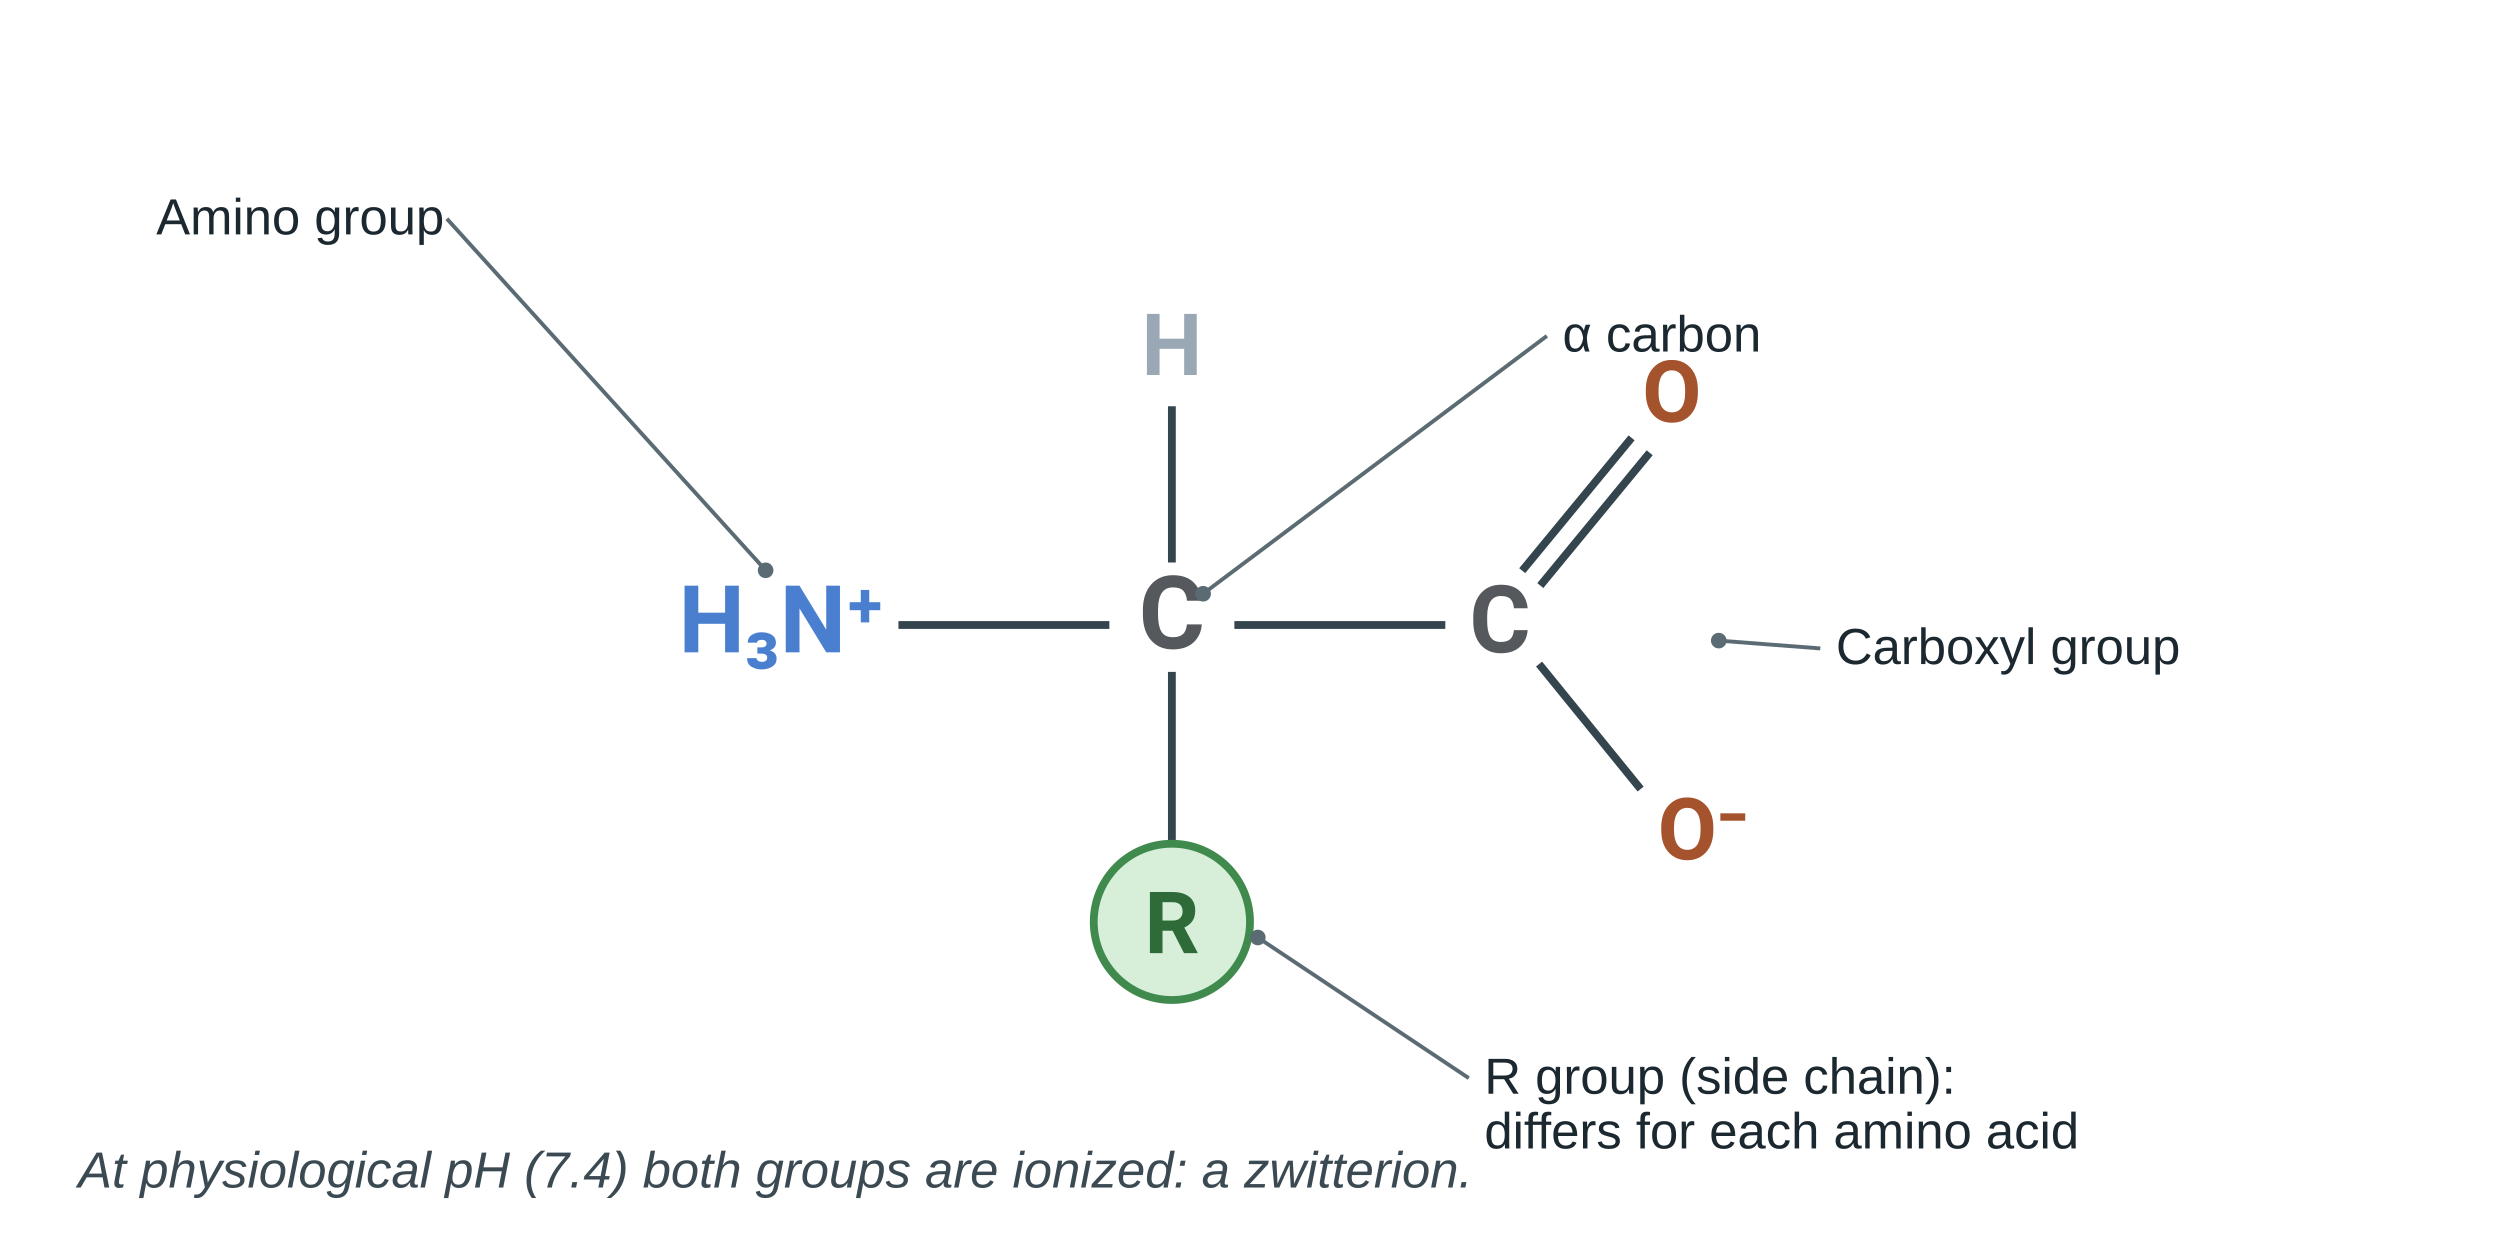
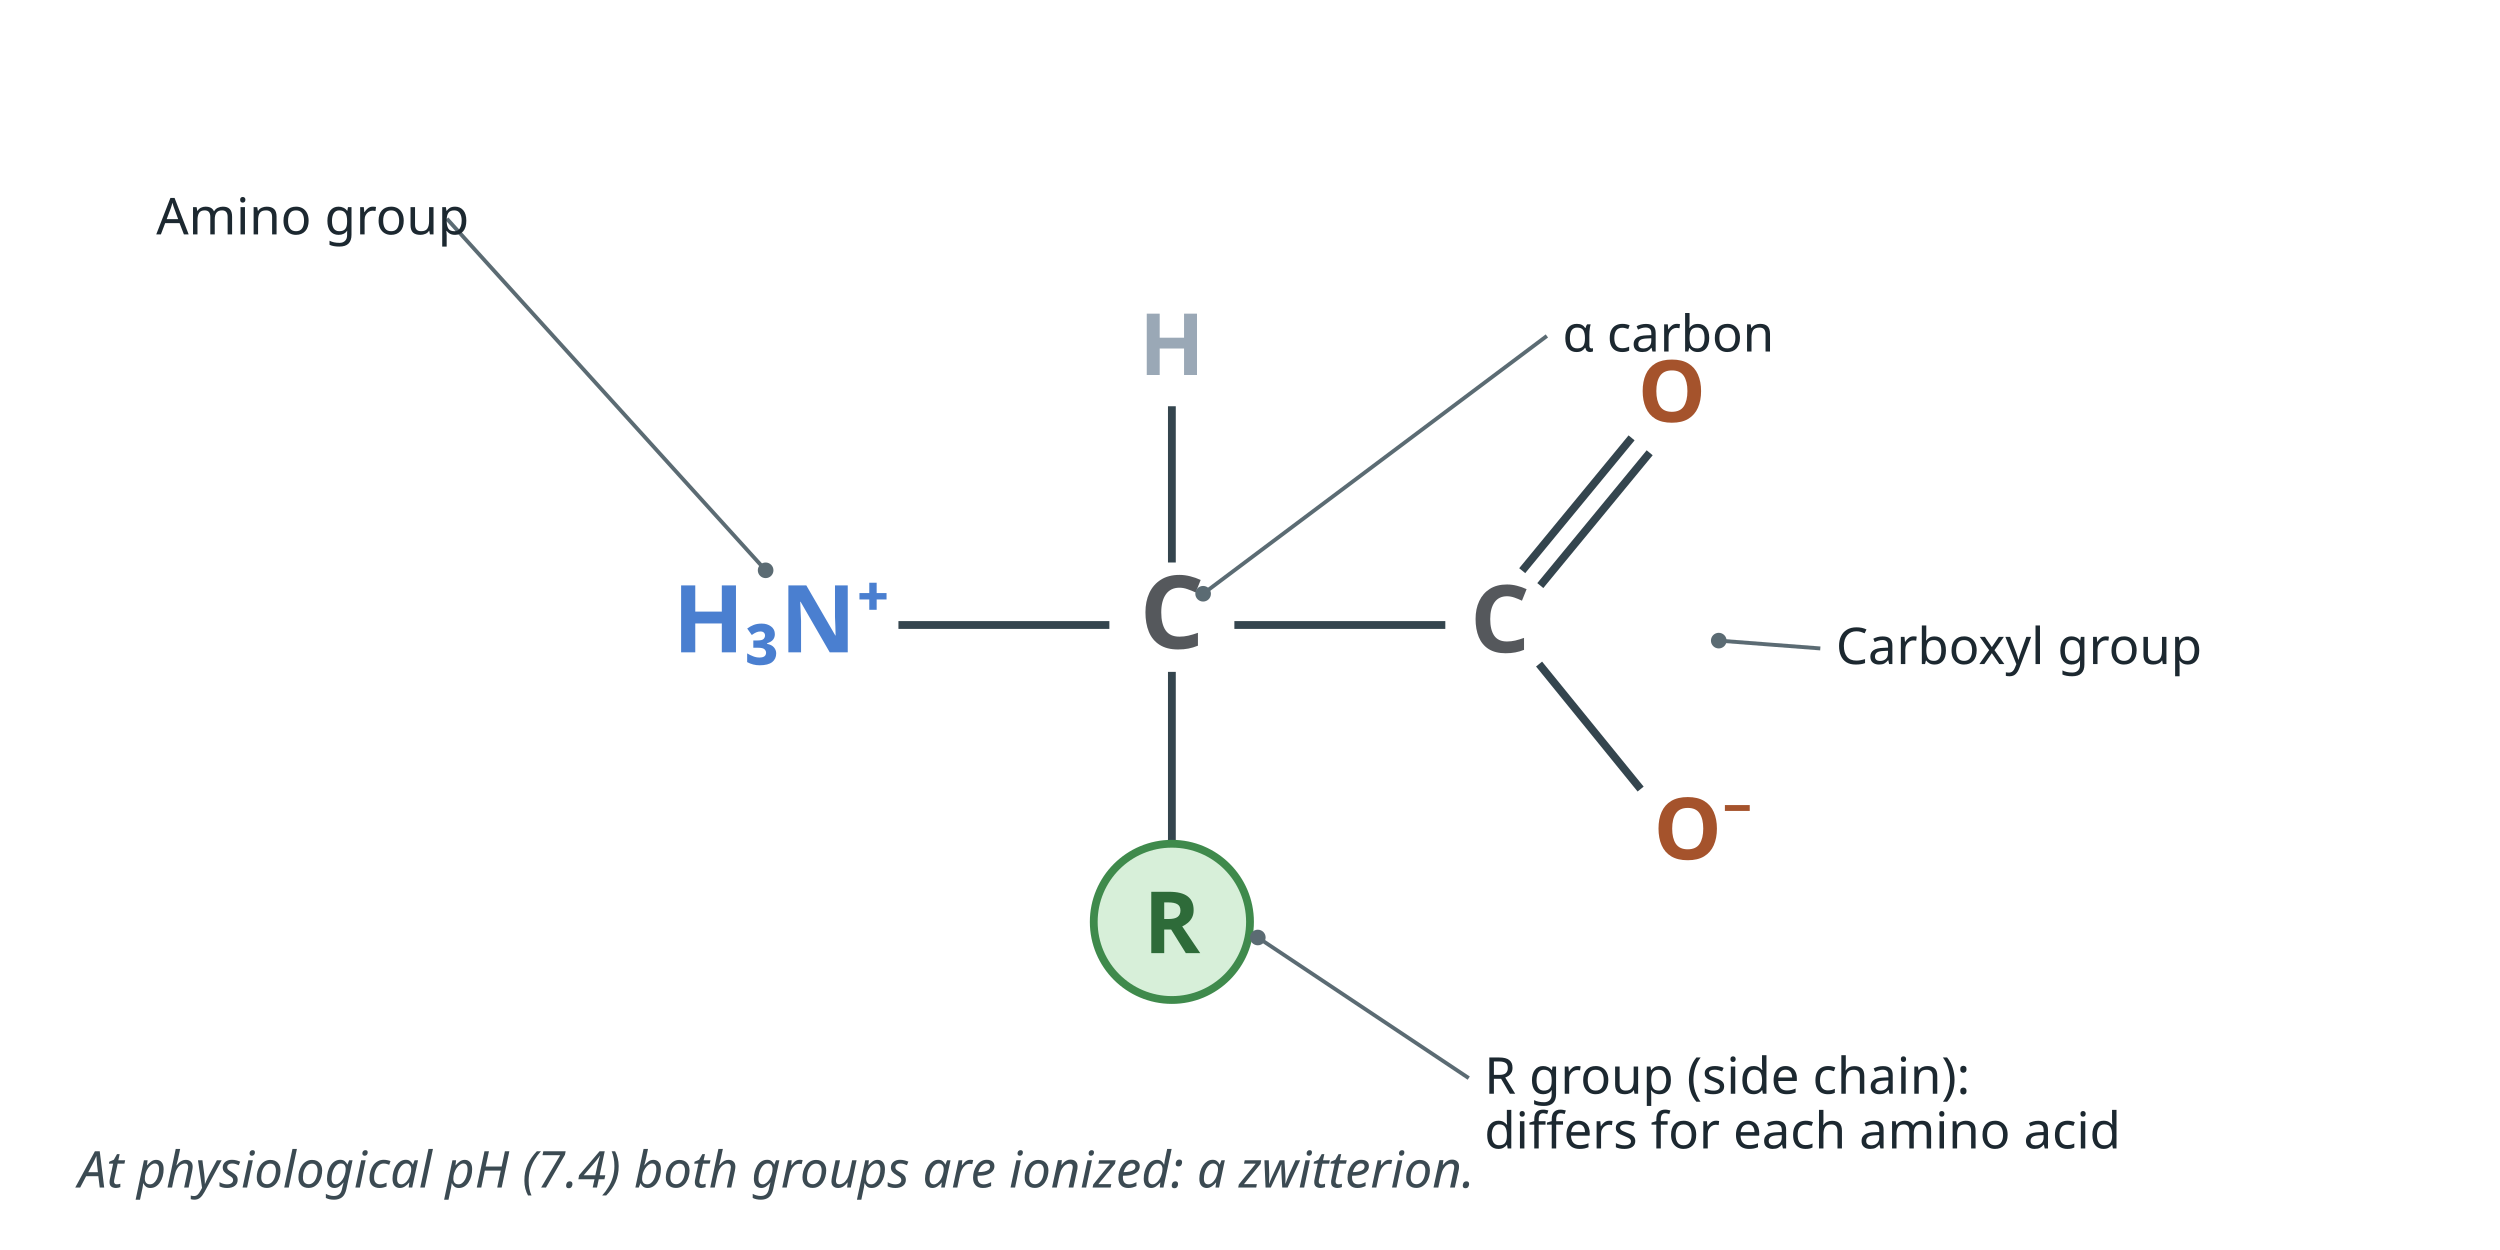
- <svg xmlns="http://www.w3.org/2000/svg" viewBox="0 0 640 320" role="img" aria-label="Ionized amino acid (zwitterion)" style="fill:rgb(0, 0, 0);stroke-width:1px;stroke-linecap:butt;stroke-linejoin:miter;opacity:1;fill-opacity:1;stroke-opacity:1;font-family:&quot;Source Sans 3&quot;, &quot;Segoe UI&quot;, system-ui, -apple-system, Roboto, Arial, sans-serif;font-size:17px;font-weight:400;text-anchor:start;dominant-baseline:auto;display:block;visibility:visible;">
-   <rect width="640" height="320" fill="#fff" style="fill:rgb(255, 255, 255);stroke:none;stroke-width:1px;stroke-linecap:butt;stroke-linejoin:miter;opacity:1;fill-opacity:1;stroke-opacity:1;font-family:&quot;Source Sans 3&quot;, &quot;Segoe UI&quot;, system-ui, -apple-system, Roboto, Arial, sans-serif;font-size:17px;font-weight:400;text-anchor:start;dominant-baseline:auto;display:inline;visibility:visible;" />
-   <g data-term="alpha-carbon" style="fill:rgb(0, 0, 0);stroke:none;stroke-width:1px;stroke-linecap:butt;stroke-linejoin:miter;opacity:1;fill-opacity:1;stroke-opacity:1;font-family:&quot;Source Sans 3&quot;, &quot;Segoe UI&quot;, system-ui, -apple-system, Roboto, Arial, sans-serif;font-size:17px;font-weight:400;text-anchor:start;dominant-baseline:auto;display:inline;visibility:visible;">
-     <text x="300" y="166" text-anchor="middle" font-family="Source Sans 3,Arial" font-size="26" font-weight="700" fill="#55585c" style="fill:rgb(85, 88, 92);stroke:none;stroke-width:1px;stroke-linecap:butt;stroke-linejoin:miter;opacity:1;fill-opacity:1;stroke-opacity:1;font-family:&quot;Source Sans 3&quot;, &quot;Segoe UI&quot;, system-ui, -apple-system, Roboto, Arial, sans-serif;font-size:26px;font-weight:700;text-anchor:middle;dominant-baseline:auto;display:block;visibility:visible;" data-l="1">C</text>
+ <svg xmlns="http://www.w3.org/2000/svg" viewBox="0 0 640 320" role="img" aria-label="Ionized amino acid (zwitterion)" style="fill:rgb(0, 0, 0);stroke:none;stroke-width:1px;stroke-dasharray:none;stroke-linecap:butt;stroke-linejoin:miter;fill-opacity:1;stroke-opacity:1;font-family:'Source Sans 3',system-ui,sans-serif;font-size:17px;font-weight:400;font-style:normal;text-anchor:start;letter-spacing:normal;visibility:visible;paint-order:normal;">
+   <rect width="640" height="320" fill="#fff" style="fill:rgb(255, 255, 255);" />
+   <g data-term="alpha-carbon" style="">
+     <text x="300" y="166" text-anchor="middle" font-family="Source Sans 3,Arial" font-size="26" font-weight="700" fill="#55585c" style="fill:rgb(85, 88, 92);font-size:26px;font-weight:700;text-anchor:middle;display:block;" data-l="1">C</text>
  </g>
-   <g data-term="fg-amino" style="fill:rgb(0, 0, 0);stroke:none;stroke-width:1px;stroke-linecap:butt;stroke-linejoin:miter;opacity:1;fill-opacity:1;stroke-opacity:1;font-family:&quot;Source Sans 3&quot;, &quot;Segoe UI&quot;, system-ui, -apple-system, Roboto, Arial, sans-serif;font-size:17px;font-weight:400;text-anchor:start;dominant-baseline:auto;display:inline;visibility:visible;">
-     <line x1="284" y1="160" x2="230" y2="160" stroke="#34454e" stroke-width="2" style="fill:rgb(0, 0, 0);stroke:rgb(52, 69, 78);stroke-width:2px;stroke-linecap:butt;stroke-linejoin:miter;opacity:1;fill-opacity:1;stroke-opacity:1;font-family:&quot;Source Sans 3&quot;, &quot;Segoe UI&quot;, system-ui, -apple-system, Roboto, Arial, sans-serif;font-size:17px;font-weight:400;text-anchor:start;dominant-baseline:auto;display:inline;visibility:visible;" />
-     <text x="200" y="167" text-anchor="middle" font-family="Source Sans 3,Arial" font-size="24" font-weight="700" fill="#4a7fd0" style="fill:rgb(74, 127, 208);stroke:none;stroke-width:1px;stroke-linecap:butt;stroke-linejoin:miter;opacity:1;fill-opacity:1;stroke-opacity:1;font-family:&quot;Source Sans 3&quot;, &quot;Segoe UI&quot;, system-ui, -apple-system, Roboto, Arial, sans-serif;font-size:24px;font-weight:700;text-anchor:middle;dominant-baseline:auto;display:block;visibility:visible;" data-l="1">H₃N⁺</text>
+   <g data-term="fg-amino" style="">
+     <line x1="284" y1="160" x2="230" y2="160" stroke="#34454e" stroke-width="2" style="stroke:rgb(52, 69, 78);stroke-width:2px;" />
+     <text x="200" y="167" text-anchor="middle" font-family="Source Sans 3,Arial" font-size="24" font-weight="700" fill="#4a7fd0" style="fill:rgb(74, 127, 208);font-size:24px;font-weight:700;text-anchor:middle;display:block;" data-l="1">H₃N⁺</text>
  </g>
-   <g data-term="fg-carboxyl" style="fill:rgb(0, 0, 0);stroke:none;stroke-width:1px;stroke-linecap:butt;stroke-linejoin:miter;opacity:1;fill-opacity:1;stroke-opacity:1;font-family:&quot;Source Sans 3&quot;, &quot;Segoe UI&quot;, system-ui, -apple-system, Roboto, Arial, sans-serif;font-size:17px;font-weight:400;text-anchor:start;dominant-baseline:auto;display:inline;visibility:visible;">
-     <line x1="316" y1="160" x2="370" y2="160" stroke="#34454e" stroke-width="2" style="fill:rgb(0, 0, 0);stroke:rgb(52, 69, 78);stroke-width:2px;stroke-linecap:butt;stroke-linejoin:miter;opacity:1;fill-opacity:1;stroke-opacity:1;font-family:&quot;Source Sans 3&quot;, &quot;Segoe UI&quot;, system-ui, -apple-system, Roboto, Arial, sans-serif;font-size:17px;font-weight:400;text-anchor:start;dominant-baseline:auto;display:inline;visibility:visible;" />
-     <text x="384" y="167" text-anchor="middle" font-family="Source Sans 3,Arial" font-size="24" font-weight="700" fill="#55585c" style="fill:rgb(85, 88, 92);stroke:none;stroke-width:1px;stroke-linecap:butt;stroke-linejoin:miter;opacity:1;fill-opacity:1;stroke-opacity:1;font-family:&quot;Source Sans 3&quot;, &quot;Segoe UI&quot;, system-ui, -apple-system, Roboto, Arial, sans-serif;font-size:24px;font-weight:700;text-anchor:middle;dominant-baseline:auto;display:block;visibility:visible;" data-l="1">C</text>
-     <line x1="389.684" y1="146.093" x2="417.684" y2="112.093" stroke="#34454e" stroke-width="2" style="fill:rgb(0, 0, 0);stroke:rgb(52, 69, 78);stroke-width:2px;stroke-linecap:butt;stroke-linejoin:miter;opacity:1;fill-opacity:1;stroke-opacity:1;font-family:&quot;Source Sans 3&quot;, &quot;Segoe UI&quot;, system-ui, -apple-system, Roboto, Arial, sans-serif;font-size:17px;font-weight:400;text-anchor:start;dominant-baseline:auto;display:inline;visibility:visible;" />
-     <line x1="394.316" y1="149.907" x2="422.316" y2="115.907" stroke="#34454e" stroke-width="2" style="fill:rgb(0, 0, 0);stroke:rgb(52, 69, 78);stroke-width:2px;stroke-linecap:butt;stroke-linejoin:miter;opacity:1;fill-opacity:1;stroke-opacity:1;font-family:&quot;Source Sans 3&quot;, &quot;Segoe UI&quot;, system-ui, -apple-system, Roboto, Arial, sans-serif;font-size:17px;font-weight:400;text-anchor:start;dominant-baseline:auto;display:inline;visibility:visible;" />
-     <text x="428" y="108" text-anchor="middle" font-family="Source Sans 3,Arial" font-size="22" font-weight="700" fill="#a5532c" style="fill:rgb(165, 83, 44);stroke:none;stroke-width:1px;stroke-linecap:butt;stroke-linejoin:miter;opacity:1;fill-opacity:1;stroke-opacity:1;font-family:&quot;Source Sans 3&quot;, &quot;Segoe UI&quot;, system-ui, -apple-system, Roboto, Arial, sans-serif;font-size:22px;font-weight:700;text-anchor:middle;dominant-baseline:auto;display:block;visibility:visible;" data-l="1">O</text>
-     <line x1="394" y1="170" x2="420" y2="202" stroke="#34454e" stroke-width="2" style="fill:rgb(0, 0, 0);stroke:rgb(52, 69, 78);stroke-width:2px;stroke-linecap:butt;stroke-linejoin:miter;opacity:1;fill-opacity:1;stroke-opacity:1;font-family:&quot;Source Sans 3&quot;, &quot;Segoe UI&quot;, system-ui, -apple-system, Roboto, Arial, sans-serif;font-size:17px;font-weight:400;text-anchor:start;dominant-baseline:auto;display:inline;visibility:visible;" />
-     <text x="436" y="220" text-anchor="middle" font-family="Source Sans 3,Arial" font-size="22" font-weight="700" fill="#a5532c" style="fill:rgb(165, 83, 44);stroke:none;stroke-width:1px;stroke-linecap:butt;stroke-linejoin:miter;opacity:1;fill-opacity:1;stroke-opacity:1;font-family:&quot;Source Sans 3&quot;, &quot;Segoe UI&quot;, system-ui, -apple-system, Roboto, Arial, sans-serif;font-size:22px;font-weight:700;text-anchor:middle;dominant-baseline:auto;display:block;visibility:visible;" data-l="1">O⁻</text>
+   <g data-term="fg-carboxyl" style="">
+     <line x1="316" y1="160" x2="370" y2="160" stroke="#34454e" stroke-width="2" style="stroke:rgb(52, 69, 78);stroke-width:2px;" />
+     <text x="384" y="167" text-anchor="middle" font-family="Source Sans 3,Arial" font-size="24" font-weight="700" fill="#55585c" style="fill:rgb(85, 88, 92);font-size:24px;font-weight:700;text-anchor:middle;display:block;" data-l="1">C</text>
+     <line x1="389.684" y1="146.093" x2="417.684" y2="112.093" stroke="#34454e" stroke-width="2" style="stroke:rgb(52, 69, 78);stroke-width:2px;" />
+     <line x1="394.316" y1="149.907" x2="422.316" y2="115.907" stroke="#34454e" stroke-width="2" style="stroke:rgb(52, 69, 78);stroke-width:2px;" />
+     <text x="428" y="108" text-anchor="middle" font-family="Source Sans 3,Arial" font-size="22" font-weight="700" fill="#a5532c" style="fill:rgb(165, 83, 44);font-size:22px;font-weight:700;text-anchor:middle;display:block;" data-l="1">O</text>
+     <line x1="394" y1="170" x2="420" y2="202" stroke="#34454e" stroke-width="2" style="stroke:rgb(52, 69, 78);stroke-width:2px;" />
+     <text x="436" y="220" text-anchor="middle" font-family="Source Sans 3,Arial" font-size="22" font-weight="700" fill="#a5532c" style="fill:rgb(165, 83, 44);font-size:22px;font-weight:700;text-anchor:middle;display:block;" data-l="1">O⁻</text>
  </g>
-   <line x1="300" y1="144" x2="300" y2="104" stroke="#34454e" stroke-width="2" style="fill:rgb(0, 0, 0);stroke:rgb(52, 69, 78);stroke-width:2px;stroke-linecap:butt;stroke-linejoin:miter;opacity:1;fill-opacity:1;stroke-opacity:1;font-family:&quot;Source Sans 3&quot;, &quot;Segoe UI&quot;, system-ui, -apple-system, Roboto, Arial, sans-serif;font-size:17px;font-weight:400;text-anchor:start;dominant-baseline:auto;display:inline;visibility:visible;" />
-   <text x="300" y="96" text-anchor="middle" font-family="Source Sans 3,Arial" font-size="22" font-weight="700" fill="#9aa8b6" style="fill:rgb(154, 168, 182);stroke:none;stroke-width:1px;stroke-linecap:butt;stroke-linejoin:miter;opacity:1;fill-opacity:1;stroke-opacity:1;font-family:&quot;Source Sans 3&quot;, &quot;Segoe UI&quot;, system-ui, -apple-system, Roboto, Arial, sans-serif;font-size:22px;font-weight:700;text-anchor:middle;dominant-baseline:auto;display:block;visibility:visible;" data-l="1">H</text>
-   <g data-term="r-group" style="fill:rgb(0, 0, 0);stroke:none;stroke-width:1px;stroke-linecap:butt;stroke-linejoin:miter;opacity:1;fill-opacity:1;stroke-opacity:1;font-family:&quot;Source Sans 3&quot;, &quot;Segoe UI&quot;, system-ui, -apple-system, Roboto, Arial, sans-serif;font-size:17px;font-weight:400;text-anchor:start;dominant-baseline:auto;display:inline;visibility:visible;">
-     <line x1="300" y1="172" x2="300" y2="216" stroke="#34454e" stroke-width="2" style="fill:rgb(0, 0, 0);stroke:rgb(52, 69, 78);stroke-width:2px;stroke-linecap:butt;stroke-linejoin:miter;opacity:1;fill-opacity:1;stroke-opacity:1;font-family:&quot;Source Sans 3&quot;, &quot;Segoe UI&quot;, system-ui, -apple-system, Roboto, Arial, sans-serif;font-size:17px;font-weight:400;text-anchor:start;dominant-baseline:auto;display:inline;visibility:visible;" />
-     <circle cx="300" cy="236" r="20" fill="#d7efd9" stroke="#3f8a4c" stroke-width="2" style="fill:rgb(215, 239, 217);stroke:rgb(63, 138, 76);stroke-width:2px;stroke-linecap:butt;stroke-linejoin:miter;opacity:1;fill-opacity:1;stroke-opacity:1;font-family:&quot;Source Sans 3&quot;, &quot;Segoe UI&quot;, system-ui, -apple-system, Roboto, Arial, sans-serif;font-size:17px;font-weight:400;text-anchor:start;dominant-baseline:auto;display:inline;visibility:visible;" />
-     <text x="300" y="244" text-anchor="middle" font-family="Source Sans 3,Arial" font-size="22" font-weight="700" fill="#2e6b39" style="fill:rgb(46, 107, 57);stroke:none;stroke-width:1px;stroke-linecap:butt;stroke-linejoin:miter;opacity:1;fill-opacity:1;stroke-opacity:1;font-family:&quot;Source Sans 3&quot;, &quot;Segoe UI&quot;, system-ui, -apple-system, Roboto, Arial, sans-serif;font-size:22px;font-weight:700;text-anchor:middle;dominant-baseline:auto;display:block;visibility:visible;" data-l="1">R</text>
+   <line x1="300" y1="144" x2="300" y2="104" stroke="#34454e" stroke-width="2" style="stroke:rgb(52, 69, 78);stroke-width:2px;" />
+   <text x="300" y="96" text-anchor="middle" font-family="Source Sans 3,Arial" font-size="22" font-weight="700" fill="#9aa8b6" style="fill:rgb(154, 168, 182);font-size:22px;font-weight:700;text-anchor:middle;display:block;" data-l="1">H</text>
+   <g data-term="r-group" style="">
+     <line x1="300" y1="172" x2="300" y2="216" stroke="#34454e" stroke-width="2" style="stroke:rgb(52, 69, 78);stroke-width:2px;" />
+     <circle cx="300" cy="236" r="20" fill="#d7efd9" stroke="#3f8a4c" stroke-width="2" style="fill:rgb(215, 239, 217);stroke:rgb(63, 138, 76);stroke-width:2px;" />
+     <text x="300" y="244" text-anchor="middle" font-family="Source Sans 3,Arial" font-size="22" font-weight="700" fill="#2e6b39" style="fill:rgb(46, 107, 57);font-size:22px;font-weight:700;text-anchor:middle;display:block;" data-l="1">R</text>
  </g>
-   <g style="fill:rgb(0, 0, 0);stroke:none;stroke-width:1px;stroke-linecap:butt;stroke-linejoin:miter;opacity:1;fill-opacity:1;stroke-opacity:1;font-family:&quot;Source Sans 3&quot;, &quot;Segoe UI&quot;, system-ui, -apple-system, Roboto, Arial, sans-serif;font-size:17px;font-weight:400;text-anchor:start;dominant-baseline:auto;display:inline;visibility:visible;">
-     <g data-term="fg-amino" style="fill:rgb(0, 0, 0);stroke:none;stroke-width:1px;stroke-linecap:butt;stroke-linejoin:miter;opacity:1;fill-opacity:1;stroke-opacity:1;font-family:&quot;Source Sans 3&quot;, &quot;Segoe UI&quot;, system-ui, -apple-system, Roboto, Arial, sans-serif;font-size:17px;font-weight:400;text-anchor:start;dominant-baseline:auto;display:inline;visibility:visible;">
-       <line x1="114.4" y1="56" x2="196" y2="146" style="fill:none;stroke:rgb(91, 107, 115);stroke-width:1px;stroke-linecap:butt;stroke-linejoin:miter;opacity:1;fill-opacity:1;stroke-opacity:1;font-family:&quot;Source Sans 3&quot;, &quot;Segoe UI&quot;, system-ui, -apple-system, Roboto, Arial, sans-serif;font-size:17px;font-weight:400;text-anchor:start;dominant-baseline:auto;display:inline;visibility:visible;" />
-       <circle cx="196" cy="146" r="2" fill="#5b6b73" style="fill:rgb(91, 107, 115);stroke:none;stroke-width:1px;stroke-linecap:butt;stroke-linejoin:miter;opacity:1;fill-opacity:1;stroke-opacity:1;font-family:&quot;Source Sans 3&quot;, &quot;Segoe UI&quot;, system-ui, -apple-system, Roboto, Arial, sans-serif;font-size:17px;font-weight:400;text-anchor:start;dominant-baseline:auto;display:inline;visibility:visible;" />
-       <text x="40" y="60" text-anchor="start" style="fill:rgb(28, 40, 48);stroke:none;stroke-width:1px;stroke-linecap:butt;stroke-linejoin:miter;opacity:1;fill-opacity:1;stroke-opacity:1;font-family:&quot;Source Sans 3&quot;, Arial, sans-serif;font-size:13px;font-weight:400;text-anchor:start;dominant-baseline:auto;display:block;visibility:visible;" data-l="1">
-         <tspan x="40" dy="0" style="fill:rgb(28, 40, 48);stroke:none;stroke-width:1px;stroke-linecap:butt;stroke-linejoin:miter;opacity:1;fill-opacity:1;stroke-opacity:1;font-family:&quot;Source Sans 3&quot;, Arial, sans-serif;font-size:13px;font-weight:400;text-anchor:start;dominant-baseline:auto;display:inline;visibility:visible;" data-l="1">Amino group</tspan>
+   <g style="">
+     <g data-term="fg-amino" style="">
+       <line x1="114.4" y1="56" x2="196" y2="146" style="fill:none;stroke:rgb(91, 107, 115);" />
+       <circle cx="196" cy="146" r="2" fill="#5b6b73" style="fill:rgb(91, 107, 115);" />
+       <text x="40" y="60" text-anchor="start" style="fill:rgb(28, 40, 48);font-family:'Source Sans 3',system-ui,sans-serif;font-size:13px;display:block;" data-l="1">
+         <tspan x="40" dy="0" style="" data-l="1">Amino group</tspan>
      </text>
    </g>
-     <g data-term="alpha-carbon" style="fill:rgb(0, 0, 0);stroke:none;stroke-width:1px;stroke-linecap:butt;stroke-linejoin:miter;opacity:1;fill-opacity:1;stroke-opacity:1;font-family:&quot;Source Sans 3&quot;, &quot;Segoe UI&quot;, system-ui, -apple-system, Roboto, Arial, sans-serif;font-size:17px;font-weight:400;text-anchor:start;dominant-baseline:auto;display:inline;visibility:visible;">
-       <line x1="396" y1="86" x2="308" y2="152" style="fill:none;stroke:rgb(91, 107, 115);stroke-width:1px;stroke-linecap:butt;stroke-linejoin:miter;opacity:1;fill-opacity:1;stroke-opacity:1;font-family:&quot;Source Sans 3&quot;, &quot;Segoe UI&quot;, system-ui, -apple-system, Roboto, Arial, sans-serif;font-size:17px;font-weight:400;text-anchor:start;dominant-baseline:auto;display:inline;visibility:visible;" />
-       <circle cx="308" cy="152" r="2" fill="#5b6b73" style="fill:rgb(91, 107, 115);stroke:none;stroke-width:1px;stroke-linecap:butt;stroke-linejoin:miter;opacity:1;fill-opacity:1;stroke-opacity:1;font-family:&quot;Source Sans 3&quot;, &quot;Segoe UI&quot;, system-ui, -apple-system, Roboto, Arial, sans-serif;font-size:17px;font-weight:400;text-anchor:start;dominant-baseline:auto;display:inline;visibility:visible;" />
-       <text x="400" y="90" text-anchor="start" style="fill:rgb(28, 40, 48);stroke:none;stroke-width:1px;stroke-linecap:butt;stroke-linejoin:miter;opacity:1;fill-opacity:1;stroke-opacity:1;font-family:&quot;Source Sans 3&quot;, Arial, sans-serif;font-size:13px;font-weight:400;text-anchor:start;dominant-baseline:auto;display:block;visibility:visible;" data-l="1">
-         <tspan x="400" dy="0" style="fill:rgb(28, 40, 48);stroke:none;stroke-width:1px;stroke-linecap:butt;stroke-linejoin:miter;opacity:1;fill-opacity:1;stroke-opacity:1;font-family:&quot;Source Sans 3&quot;, Arial, sans-serif;font-size:13px;font-weight:400;text-anchor:start;dominant-baseline:auto;display:inline;visibility:visible;" data-l="1">α carbon</tspan>
+     <g data-term="alpha-carbon" style="">
+       <line x1="396" y1="86" x2="308" y2="152" style="fill:none;stroke:rgb(91, 107, 115);" />
+       <circle cx="308" cy="152" r="2" fill="#5b6b73" style="fill:rgb(91, 107, 115);" />
+       <text x="400" y="90" text-anchor="start" style="fill:rgb(28, 40, 48);font-family:'Source Sans 3',system-ui,sans-serif;font-size:13px;display:block;" data-l="1">
+         <tspan x="400" dy="0" style="" data-l="1">α carbon</tspan>
      </text>
    </g>
-     <g data-term="fg-carboxyl" style="fill:rgb(0, 0, 0);stroke:none;stroke-width:1px;stroke-linecap:butt;stroke-linejoin:miter;opacity:1;fill-opacity:1;stroke-opacity:1;font-family:&quot;Source Sans 3&quot;, &quot;Segoe UI&quot;, system-ui, -apple-system, Roboto, Arial, sans-serif;font-size:17px;font-weight:400;text-anchor:start;dominant-baseline:auto;display:inline;visibility:visible;">
-       <line x1="466" y1="166" x2="440" y2="164" style="fill:none;stroke:rgb(91, 107, 115);stroke-width:1px;stroke-linecap:butt;stroke-linejoin:miter;opacity:1;fill-opacity:1;stroke-opacity:1;font-family:&quot;Source Sans 3&quot;, &quot;Segoe UI&quot;, system-ui, -apple-system, Roboto, Arial, sans-serif;font-size:17px;font-weight:400;text-anchor:start;dominant-baseline:auto;display:inline;visibility:visible;" />
-       <circle cx="440" cy="164" r="2" fill="#5b6b73" style="fill:rgb(91, 107, 115);stroke:none;stroke-width:1px;stroke-linecap:butt;stroke-linejoin:miter;opacity:1;fill-opacity:1;stroke-opacity:1;font-family:&quot;Source Sans 3&quot;, &quot;Segoe UI&quot;, system-ui, -apple-system, Roboto, Arial, sans-serif;font-size:17px;font-weight:400;text-anchor:start;dominant-baseline:auto;display:inline;visibility:visible;" />
-       <text x="470" y="170" text-anchor="start" style="fill:rgb(28, 40, 48);stroke:none;stroke-width:1px;stroke-linecap:butt;stroke-linejoin:miter;opacity:1;fill-opacity:1;stroke-opacity:1;font-family:&quot;Source Sans 3&quot;, Arial, sans-serif;font-size:13px;font-weight:400;text-anchor:start;dominant-baseline:auto;display:block;visibility:visible;" data-l="1">
-         <tspan x="470" dy="0" style="fill:rgb(28, 40, 48);stroke:none;stroke-width:1px;stroke-linecap:butt;stroke-linejoin:miter;opacity:1;fill-opacity:1;stroke-opacity:1;font-family:&quot;Source Sans 3&quot;, Arial, sans-serif;font-size:13px;font-weight:400;text-anchor:start;dominant-baseline:auto;display:inline;visibility:visible;" data-l="1">Carboxyl group</tspan>
+     <g data-term="fg-carboxyl" style="">
+       <line x1="466" y1="166" x2="440" y2="164" style="fill:none;stroke:rgb(91, 107, 115);" />
+       <circle cx="440" cy="164" r="2" fill="#5b6b73" style="fill:rgb(91, 107, 115);" />
+       <text x="470" y="170" text-anchor="start" style="fill:rgb(28, 40, 48);font-family:'Source Sans 3',system-ui,sans-serif;font-size:13px;display:block;" data-l="1">
+         <tspan x="470" dy="0" style="" data-l="1">Carboxyl group</tspan>
      </text>
    </g>
-     <g data-term="r-group" style="fill:rgb(0, 0, 0);stroke:none;stroke-width:1px;stroke-linecap:butt;stroke-linejoin:miter;opacity:1;fill-opacity:1;stroke-opacity:1;font-family:&quot;Source Sans 3&quot;, &quot;Segoe UI&quot;, system-ui, -apple-system, Roboto, Arial, sans-serif;font-size:17px;font-weight:400;text-anchor:start;dominant-baseline:auto;display:inline;visibility:visible;">
-       <line x1="376" y1="276" x2="322" y2="240" style="fill:none;stroke:rgb(91, 107, 115);stroke-width:1px;stroke-linecap:butt;stroke-linejoin:miter;opacity:1;fill-opacity:1;stroke-opacity:1;font-family:&quot;Source Sans 3&quot;, &quot;Segoe UI&quot;, system-ui, -apple-system, Roboto, Arial, sans-serif;font-size:17px;font-weight:400;text-anchor:start;dominant-baseline:auto;display:inline;visibility:visible;" />
-       <circle cx="322" cy="240" r="2" fill="#5b6b73" style="fill:rgb(91, 107, 115);stroke:none;stroke-width:1px;stroke-linecap:butt;stroke-linejoin:miter;opacity:1;fill-opacity:1;stroke-opacity:1;font-family:&quot;Source Sans 3&quot;, &quot;Segoe UI&quot;, system-ui, -apple-system, Roboto, Arial, sans-serif;font-size:17px;font-weight:400;text-anchor:start;dominant-baseline:auto;display:inline;visibility:visible;" />
-       <text x="380" y="280" text-anchor="start" style="fill:rgb(28, 40, 48);stroke:none;stroke-width:1px;stroke-linecap:butt;stroke-linejoin:miter;opacity:1;fill-opacity:1;stroke-opacity:1;font-family:&quot;Source Sans 3&quot;, Arial, sans-serif;font-size:13px;font-weight:400;text-anchor:start;dominant-baseline:auto;display:block;visibility:visible;" data-l="1">
-         <tspan x="380" dy="0" style="fill:rgb(28, 40, 48);stroke:none;stroke-width:1px;stroke-linecap:butt;stroke-linejoin:miter;opacity:1;fill-opacity:1;stroke-opacity:1;font-family:&quot;Source Sans 3&quot;, Arial, sans-serif;font-size:13px;font-weight:400;text-anchor:start;dominant-baseline:auto;display:inline;visibility:visible;" data-l="1">R group (side chain):</tspan>
-         <tspan x="380" dy="14" style="fill:rgb(28, 40, 48);stroke:none;stroke-width:1px;stroke-linecap:butt;stroke-linejoin:miter;opacity:1;fill-opacity:1;stroke-opacity:1;font-family:&quot;Source Sans 3&quot;, Arial, sans-serif;font-size:13px;font-weight:400;text-anchor:start;dominant-baseline:auto;display:inline;visibility:visible;" data-l="1">differs for each amino acid</tspan>
+     <g data-term="r-group" style="">
+       <line x1="376" y1="276" x2="322" y2="240" style="fill:none;stroke:rgb(91, 107, 115);" />
+       <circle cx="322" cy="240" r="2" fill="#5b6b73" style="fill:rgb(91, 107, 115);" />
+       <text x="380" y="280" text-anchor="start" style="fill:rgb(28, 40, 48);font-family:'Source Sans 3',system-ui,sans-serif;font-size:13px;display:block;" data-l="1">
+         <tspan x="380" dy="0" style="" data-l="1">R group (side chain):</tspan>
+         <tspan x="380" dy="14" style="" data-l="1">differs for each amino acid</tspan>
      </text>
    </g>
  </g>
-   <text x="20" y="304" style="fill:rgb(59, 74, 82);stroke:none;stroke-width:1px;stroke-linecap:butt;stroke-linejoin:miter;opacity:1;fill-opacity:1;stroke-opacity:1;font-family:&quot;Source Sans 3&quot;, Arial, sans-serif;font-size:13px;font-weight:400;font-style:italic;text-anchor:start;dominant-baseline:auto;display:block;visibility:visible;" data-l="1">At physiological pH (7.4) both groups are ionized: a zwitterion.</text>
+   <text x="20" y="304" style="fill:rgb(59, 74, 82);font-family:'Source Sans 3',system-ui,sans-serif;font-size:13px;font-style:italic;display:block;" data-l="1">At physiological pH (7.4) both groups are ionized: a zwitterion.</text>
</svg>
